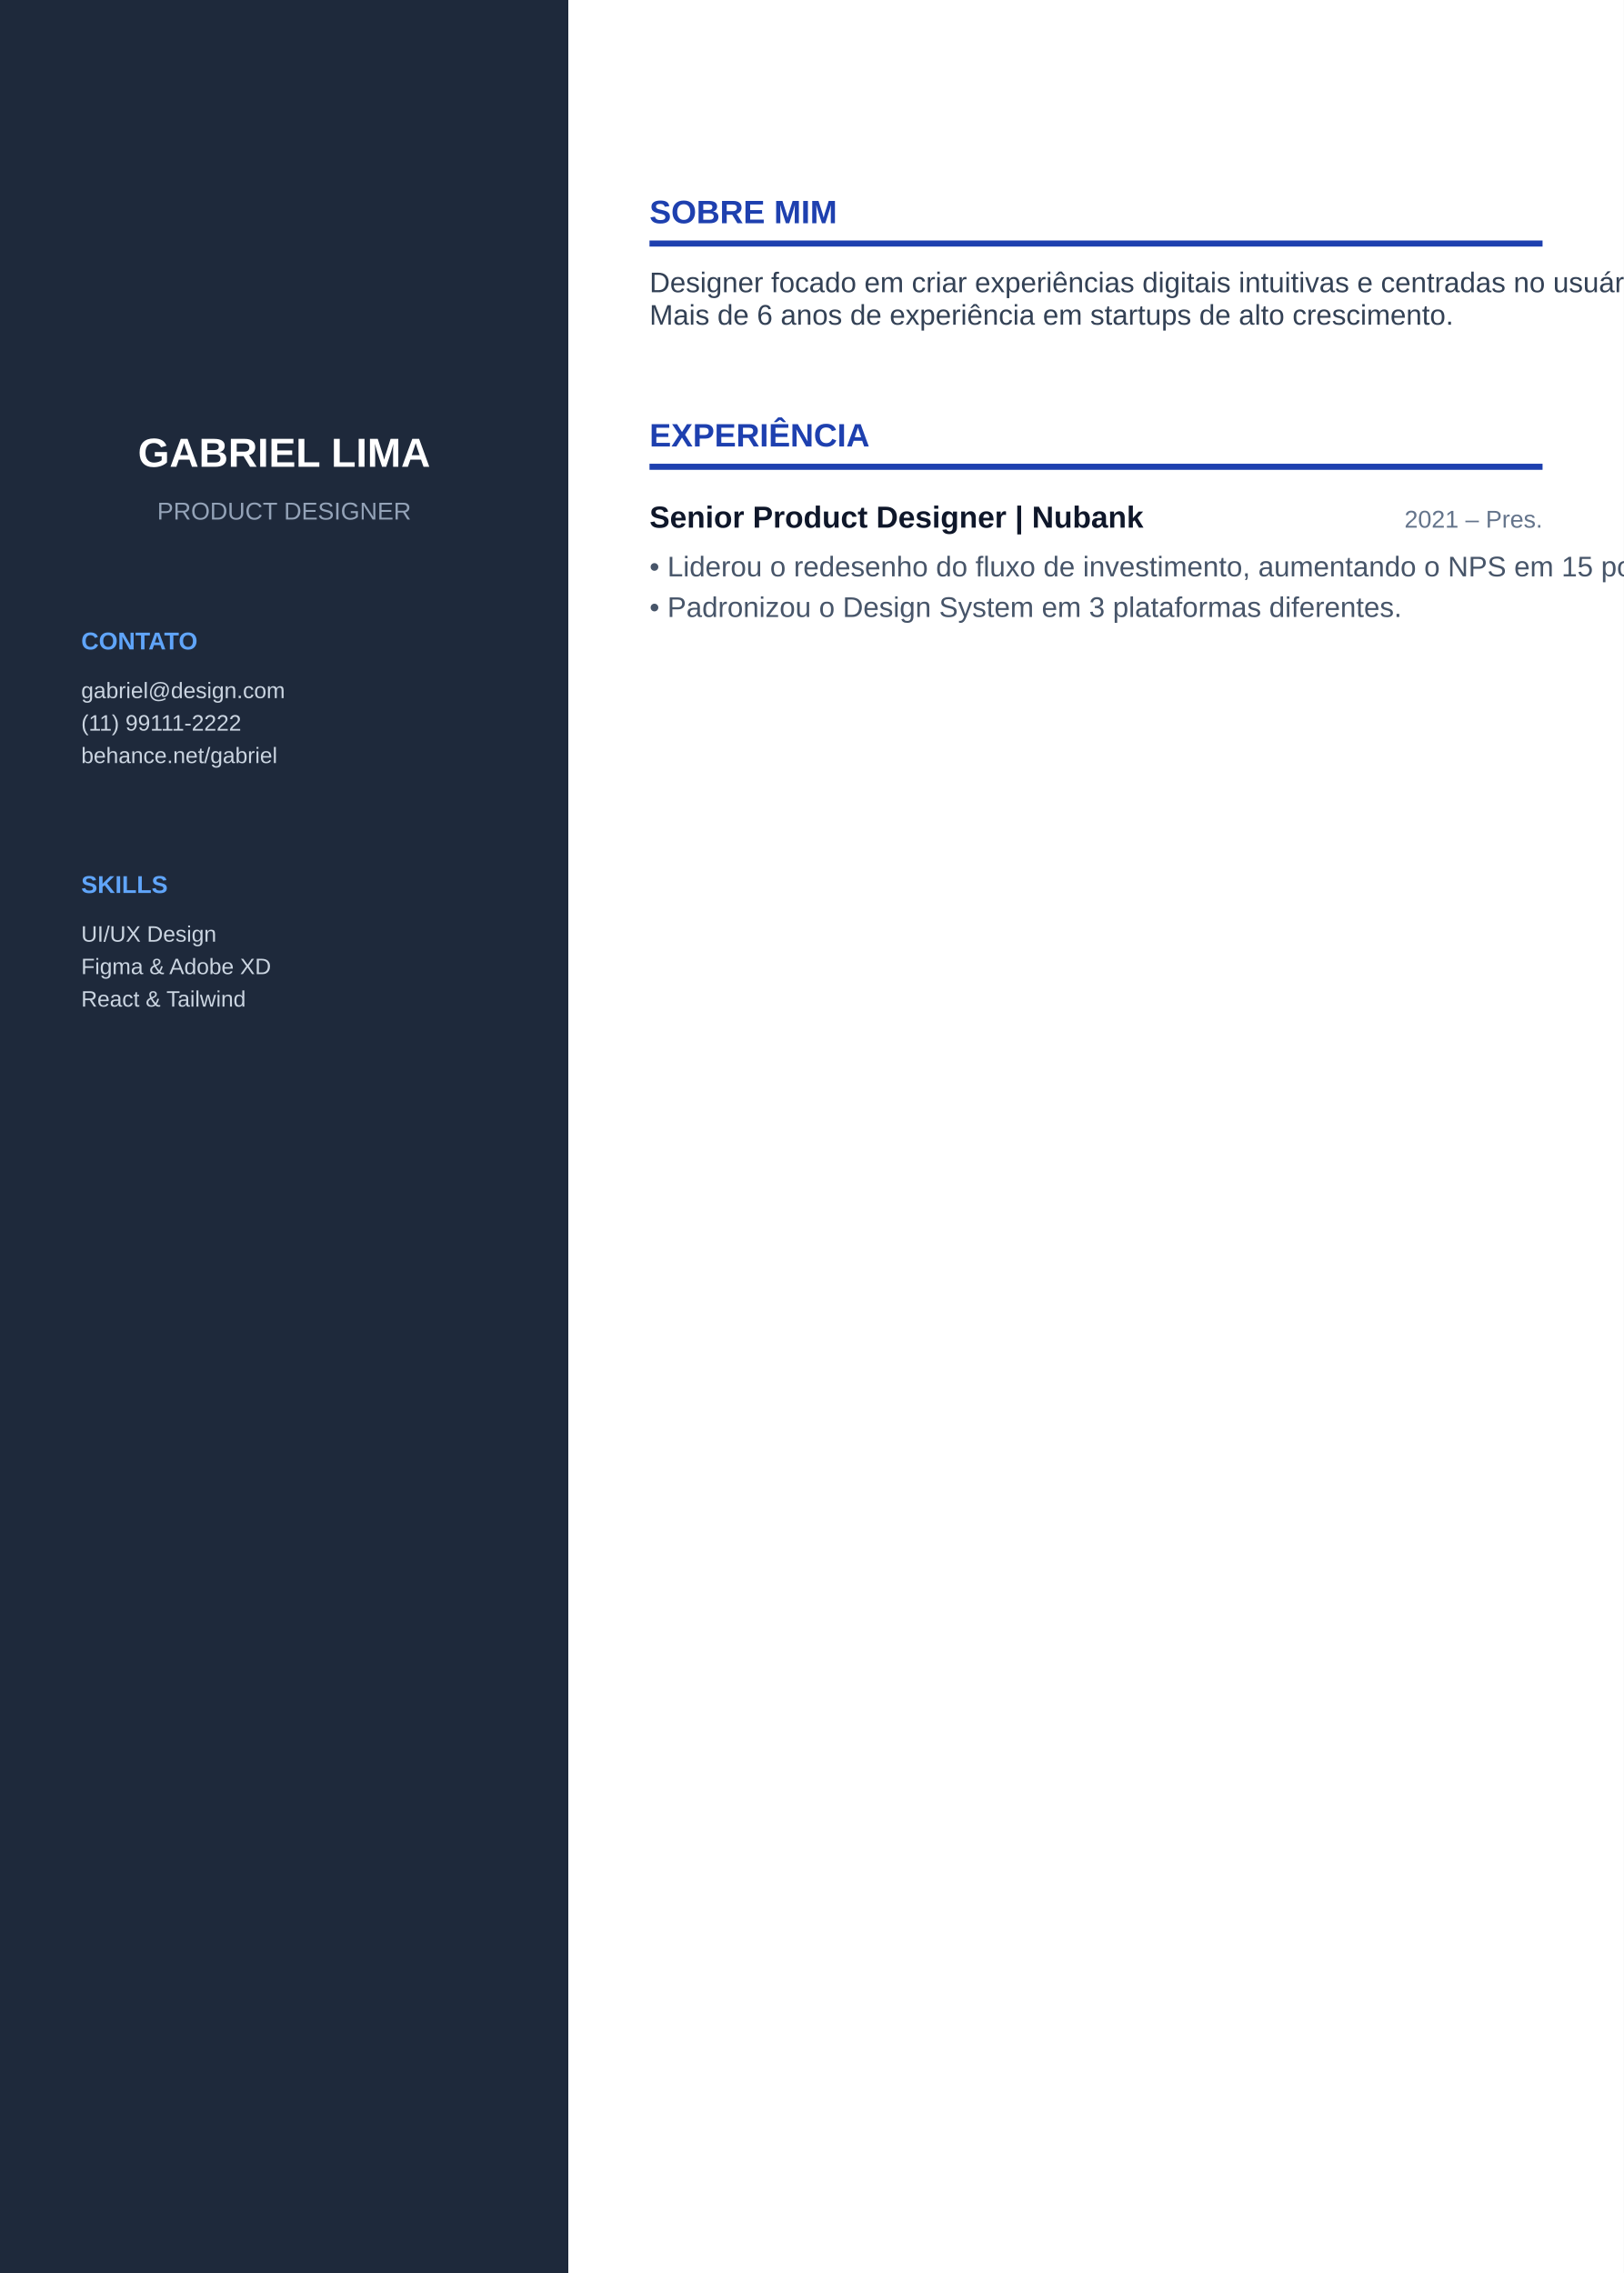
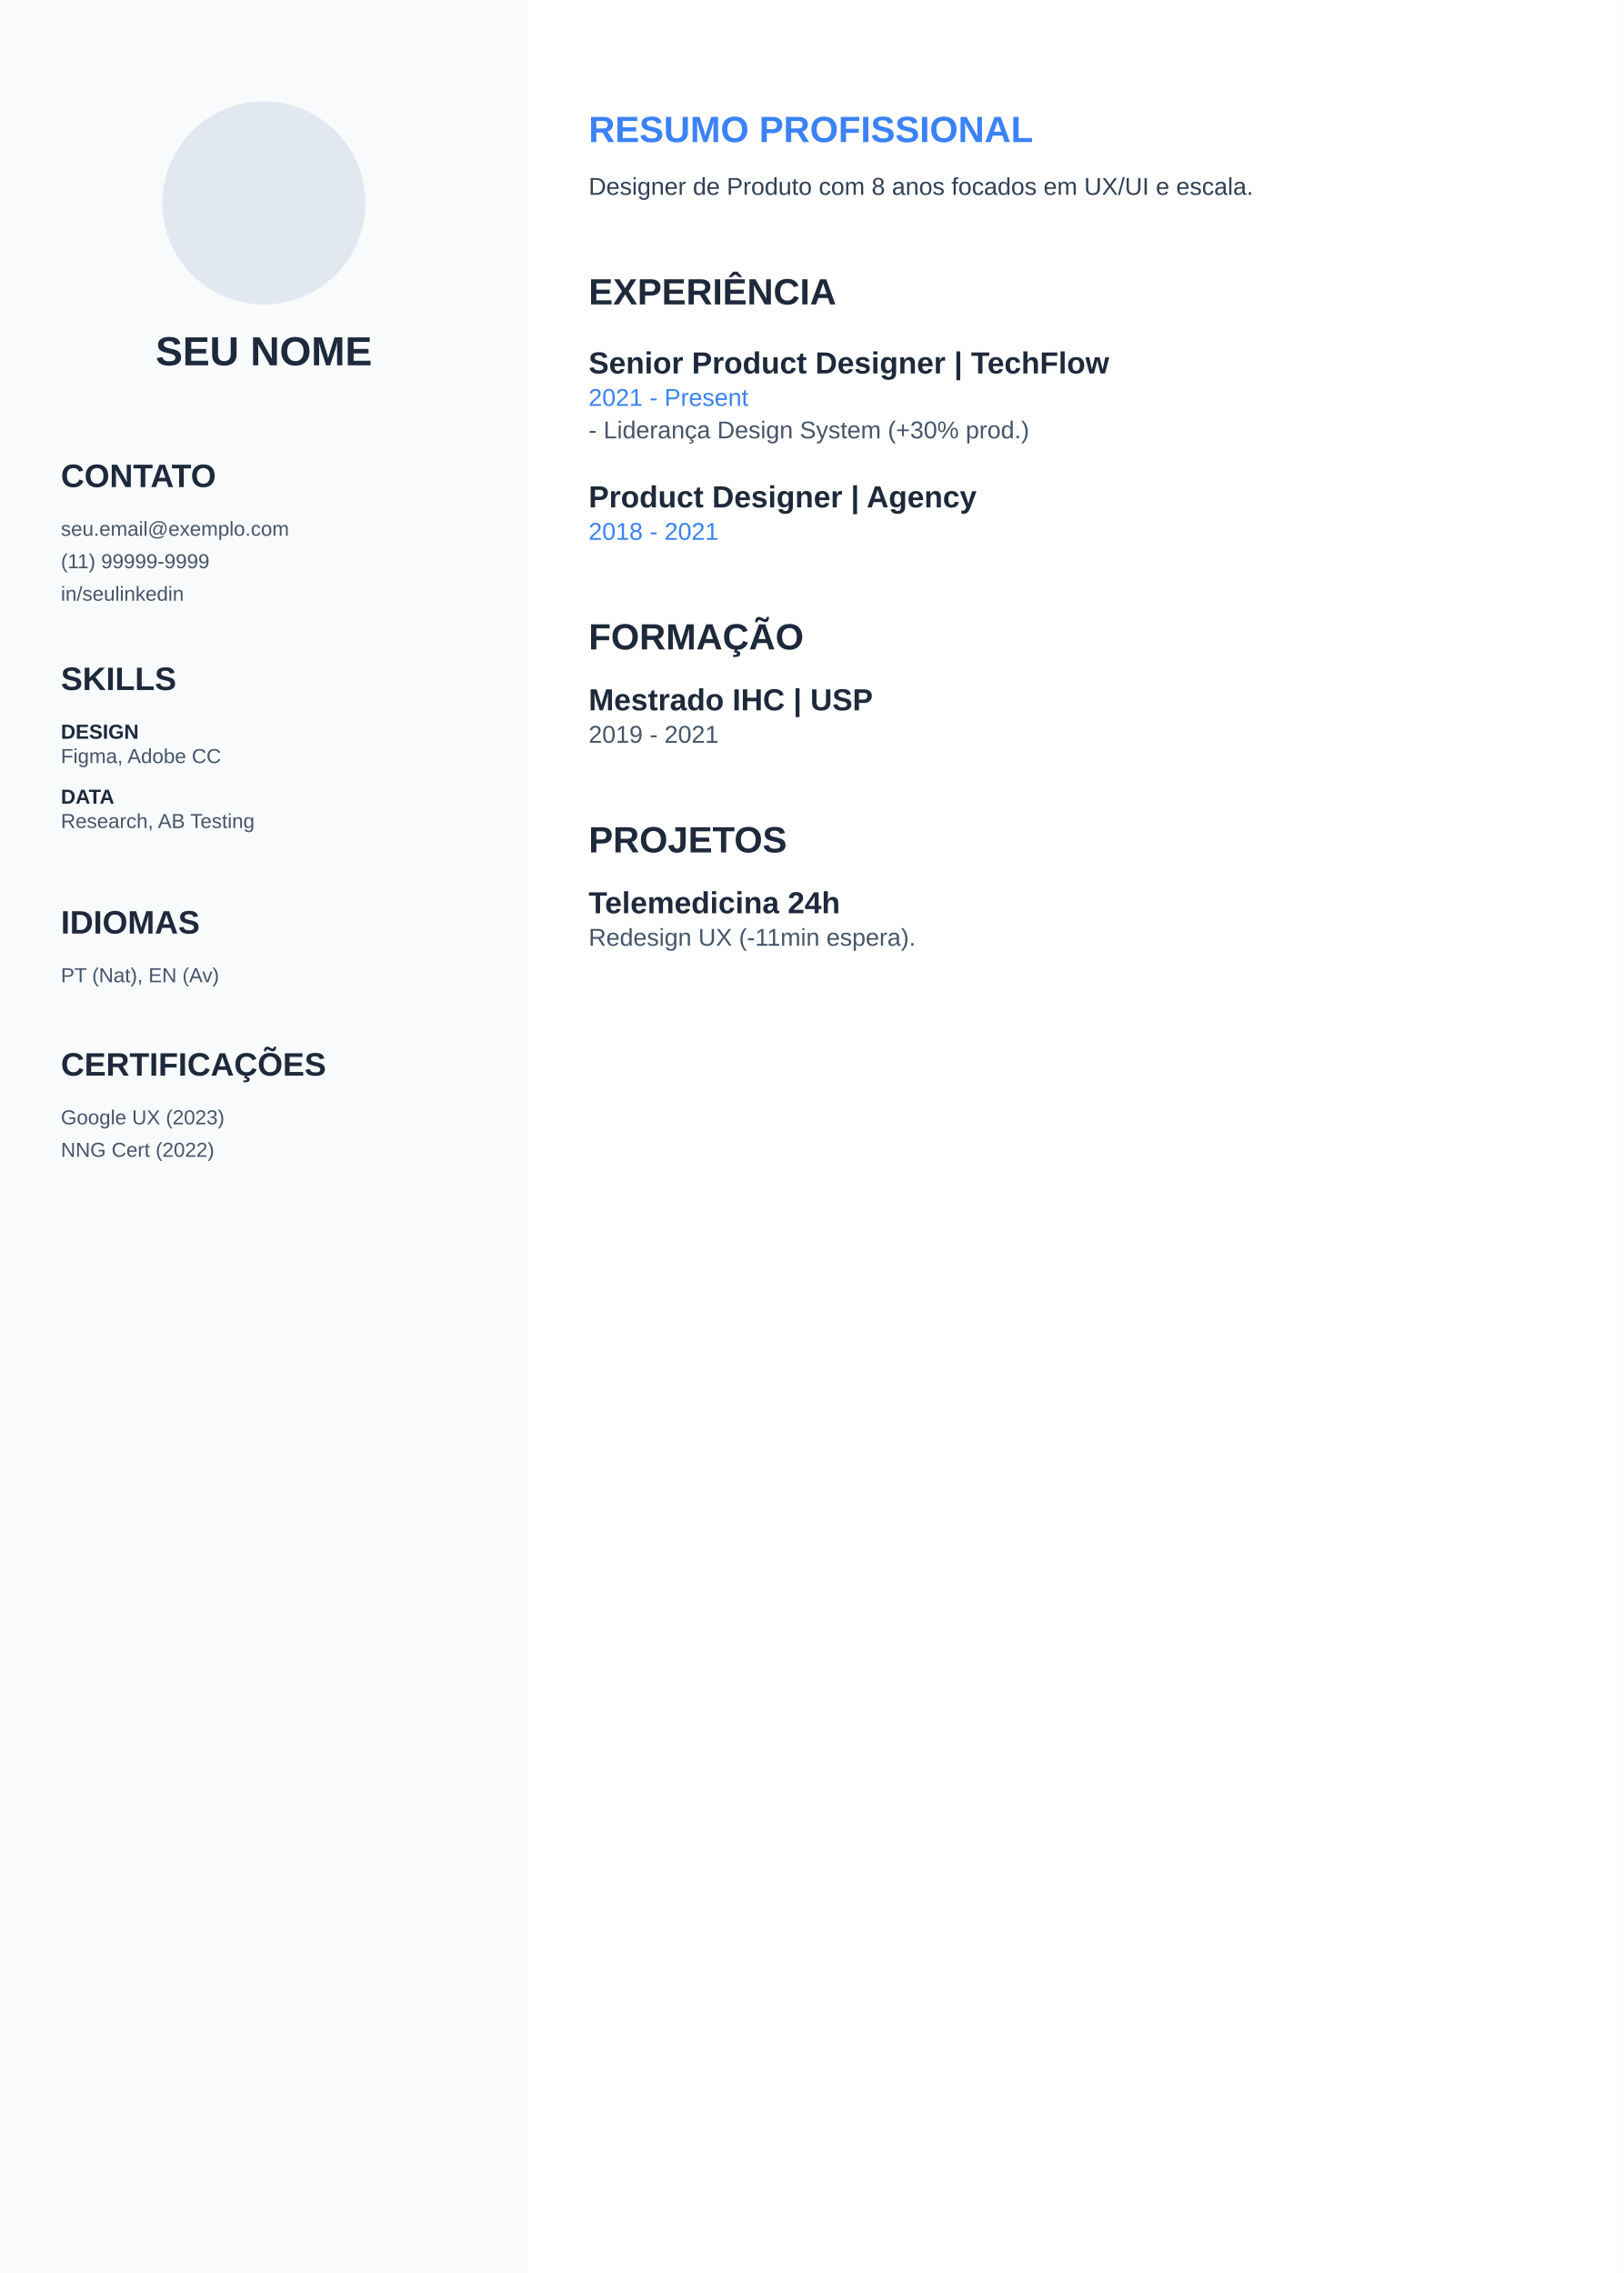
<svg xmlns="http://www.w3.org/2000/svg" width="400" height="560" viewBox="0 0 400 560" fill="none">
  <rect width="400" height="560" fill="white" />
-   <rect width="140" height="560" fill="#1E293B" />
-   <text x="70" y="115" font-family="Arial, sans-serif" font-size="10" font-weight="bold" text-anchor="middle" fill="white">GABRIEL LIMA</text>
-   <text x="70" y="128" font-family="Arial, sans-serif" font-size="6" text-anchor="middle" fill="#94A3B8" text-transform="uppercase">PRODUCT DESIGNER</text>
-   <text x="20" y="160" font-family="Arial, sans-serif" font-size="6" font-weight="bold" fill="#60A5FA" text-transform="uppercase">CONTATO</text>
-   <text x="20" y="172" font-family="Arial, sans-serif" font-size="5.5" fill="#CBD5E1">gabriel@design.com</text>
-   <text x="20" y="180" font-family="Arial, sans-serif" font-size="5.5" fill="#CBD5E1">(11) 99111-2222</text>
-   <text x="20" y="188" font-family="Arial, sans-serif" font-size="5.5" fill="#CBD5E1">behance.net/gabriel</text>
-   <text x="20" y="220" font-family="Arial, sans-serif" font-size="6" font-weight="bold" fill="#60A5FA" text-transform="uppercase">SKILLS</text>
-   <text x="20" y="232" font-family="Arial, sans-serif" font-size="5.5" fill="#CBD5E1">UI/UX Design</text>
-   <text x="20" y="240" font-family="Arial, sans-serif" font-size="5.5" fill="#CBD5E1">Figma &amp; Adobe XD</text>
-   <text x="20" y="248" font-family="Arial, sans-serif" font-size="5.5" fill="#CBD5E1">React &amp; Tailwind</text>
-   <text x="160" y="55" font-family="Arial, sans-serif" font-size="8" font-weight="bold" fill="#1E40AF" text-transform="uppercase">SOBRE MIM</text>
-   <line x1="160" y1="60" x2="380" y2="60" stroke="#1E40AF" stroke-width="1.5" />
-   <text x="160" y="72" font-family="Arial, sans-serif" font-size="7" fill="#334155">Designer focado em criar experiências digitais intuitivas e centradas no usuário.</text>
-   <text x="160" y="80" font-family="Arial, sans-serif" font-size="7" fill="#334155">Mais de 6 anos de experiência em startups de alto crescimento.</text>
-   <text x="160" y="110" font-family="Arial, sans-serif" font-size="8" font-weight="bold" fill="#1E40AF" text-transform="uppercase">EXPERIÊNCIA</text>
-   <line x1="160" y1="115" x2="380" y2="115" stroke="#1E40AF" stroke-width="1.5" />
-   <text x="160" y="130" font-family="Arial, sans-serif" font-size="7.5" font-weight="bold" fill="#0F172A">Senior Product Designer | Nubank</text>
-   <text x="380" y="130" font-family="Arial, sans-serif" font-size="6" text-anchor="end" fill="#64748B">2021 – Pres.</text>
-   <text x="160" y="142" font-family="Arial, sans-serif" font-size="7" fill="#475569">• Liderou o redesenho do fluxo de investimento, aumentando o NPS em 15 pontos.</text>
-   <text x="160" y="152" font-family="Arial, sans-serif" font-size="7" fill="#475569">• Padronizou o Design System em 3 plataformas diferentes.</text>
+   <rect width="130" height="560" fill="#F8FAFC" />
+   <circle cx="65" cy="50" r="25" fill="#E2E8F0" />
+   <text x="65" y="90" font-family="Arial" font-size="10" font-weight="900" text-anchor="middle" fill="#1E293B">SEU NOME</text>
+   <text x="15" y="120" font-family="Arial" font-size="8" font-weight="900" fill="#1E293B">CONTATO</text>
+   <text x="15" y="132" font-family="Arial" font-size="5" fill="#475569">seu.email@exemplo.com</text>
+   <text x="15" y="140" font-family="Arial" font-size="5" fill="#475569">(11) 99999-9999</text>
+   <text x="15" y="148" font-family="Arial" font-size="5" fill="#475569">in/seulinkedin</text>
+   <text x="15" y="170" font-family="Arial" font-size="8" font-weight="900" fill="#1E293B">SKILLS</text>
+   <text x="15" y="182" font-family="Arial" font-size="5" font-weight="700" fill="#1E293B">DESIGN</text>
+   <text x="15" y="188" font-family="Arial" font-size="5" fill="#475569">Figma, Adobe CC</text>
+   <text x="15" y="198" font-family="Arial" font-size="5" font-weight="700" fill="#1E293B">DATA</text>
+   <text x="15" y="204" font-family="Arial" font-size="5" fill="#475569">Research, AB Testing</text>
+   <text x="15" y="230" font-family="Arial" font-size="8" font-weight="900" fill="#1E293B">IDIOMAS</text>
+   <text x="15" y="242" font-family="Arial" font-size="5" fill="#475569">PT (Nat), EN (Av)</text>
+   <text x="15" y="265" font-family="Arial" font-size="8" font-weight="900" fill="#1E293B">CERTIFICAÇÕES</text>
+   <text x="15" y="277" font-family="Arial" font-size="5" fill="#475569">Google UX (2023)</text>
+   <text x="15" y="285" font-family="Arial" font-size="5" fill="#475569">NNG Cert (2022)</text>
+   <text x="145" y="35" font-family="Arial" font-size="9" font-weight="900" fill="#3B82F6">RESUMO PROFISSIONAL</text>
+   <text x="145" y="48" font-family="Arial" font-size="6" fill="#334155">Designer de Produto com 8 anos focados em UX/UI e escala.</text>
+   <text x="145" y="75" font-family="Arial" font-size="9" font-weight="900" fill="#1E293B">EXPERIÊNCIA</text>
+   <text x="145" y="92" font-family="Arial" font-size="7.5" font-weight="700" fill="#1E293B">Senior Product Designer | TechFlow</text>
+   <text x="145" y="100" font-family="Arial" font-size="6" fill="#3B82F6">2021 - Present</text>
+   <text x="145" y="108" font-family="Arial" font-size="6" fill="#475569">- Liderança Design System (+30% prod.)</text>
+   <text x="145" y="125" font-family="Arial" font-size="7.5" font-weight="700" fill="#1E293B">Product Designer | Agency</text>
+   <text x="145" y="133" font-family="Arial" font-size="6" fill="#3B82F6">2018 - 2021</text>
+   <text x="145" y="160" font-family="Arial" font-size="9" font-weight="900" fill="#1E293B">FORMAÇÃO</text>
+   <text x="145" y="175" font-family="Arial" font-size="7.5" font-weight="700" fill="#1E293B">Mestrado IHC | USP</text>
+   <text x="145" y="183" font-family="Arial" font-size="6" fill="#475569">2019 - 2021</text>
+   <text x="145" y="210" font-family="Arial" font-size="9" font-weight="900" fill="#1E293B">PROJETOS</text>
+   <text x="145" y="225" font-family="Arial" font-size="7.5" font-weight="700" fill="#1E293B">Telemedicina 24h</text>
+   <text x="145" y="233" font-family="Arial" font-size="6" fill="#475569">Redesign UX (-11min espera).</text>
</svg>
